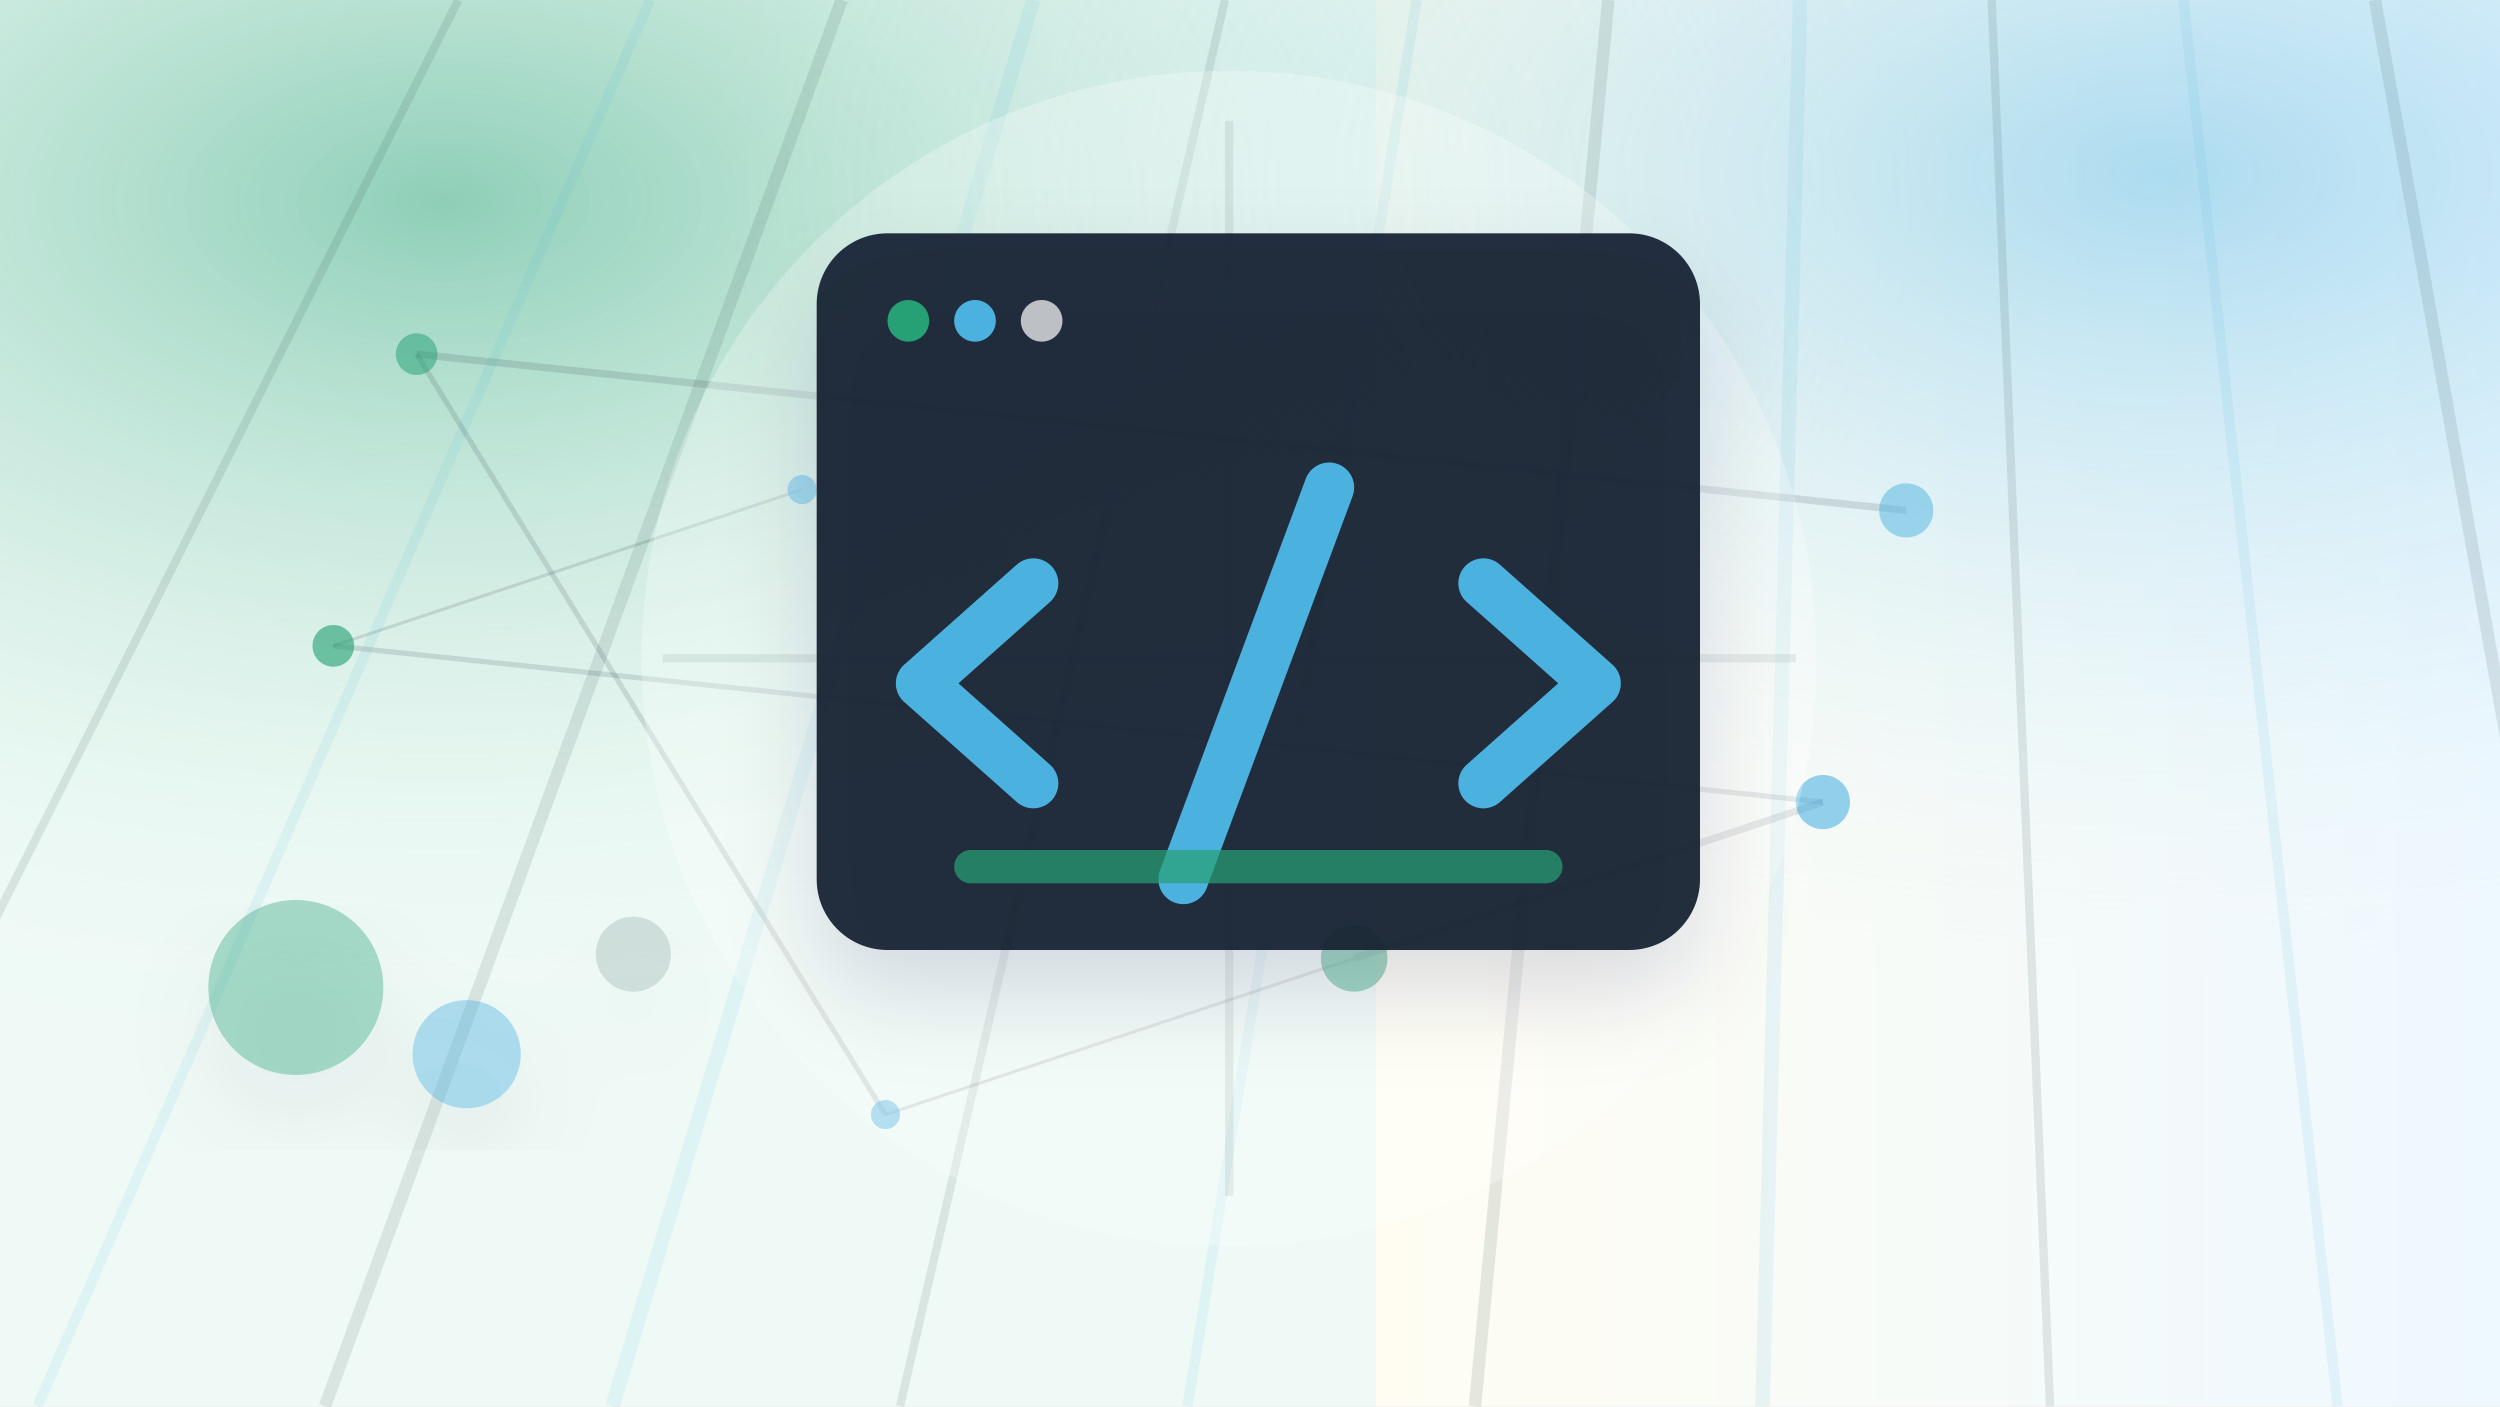
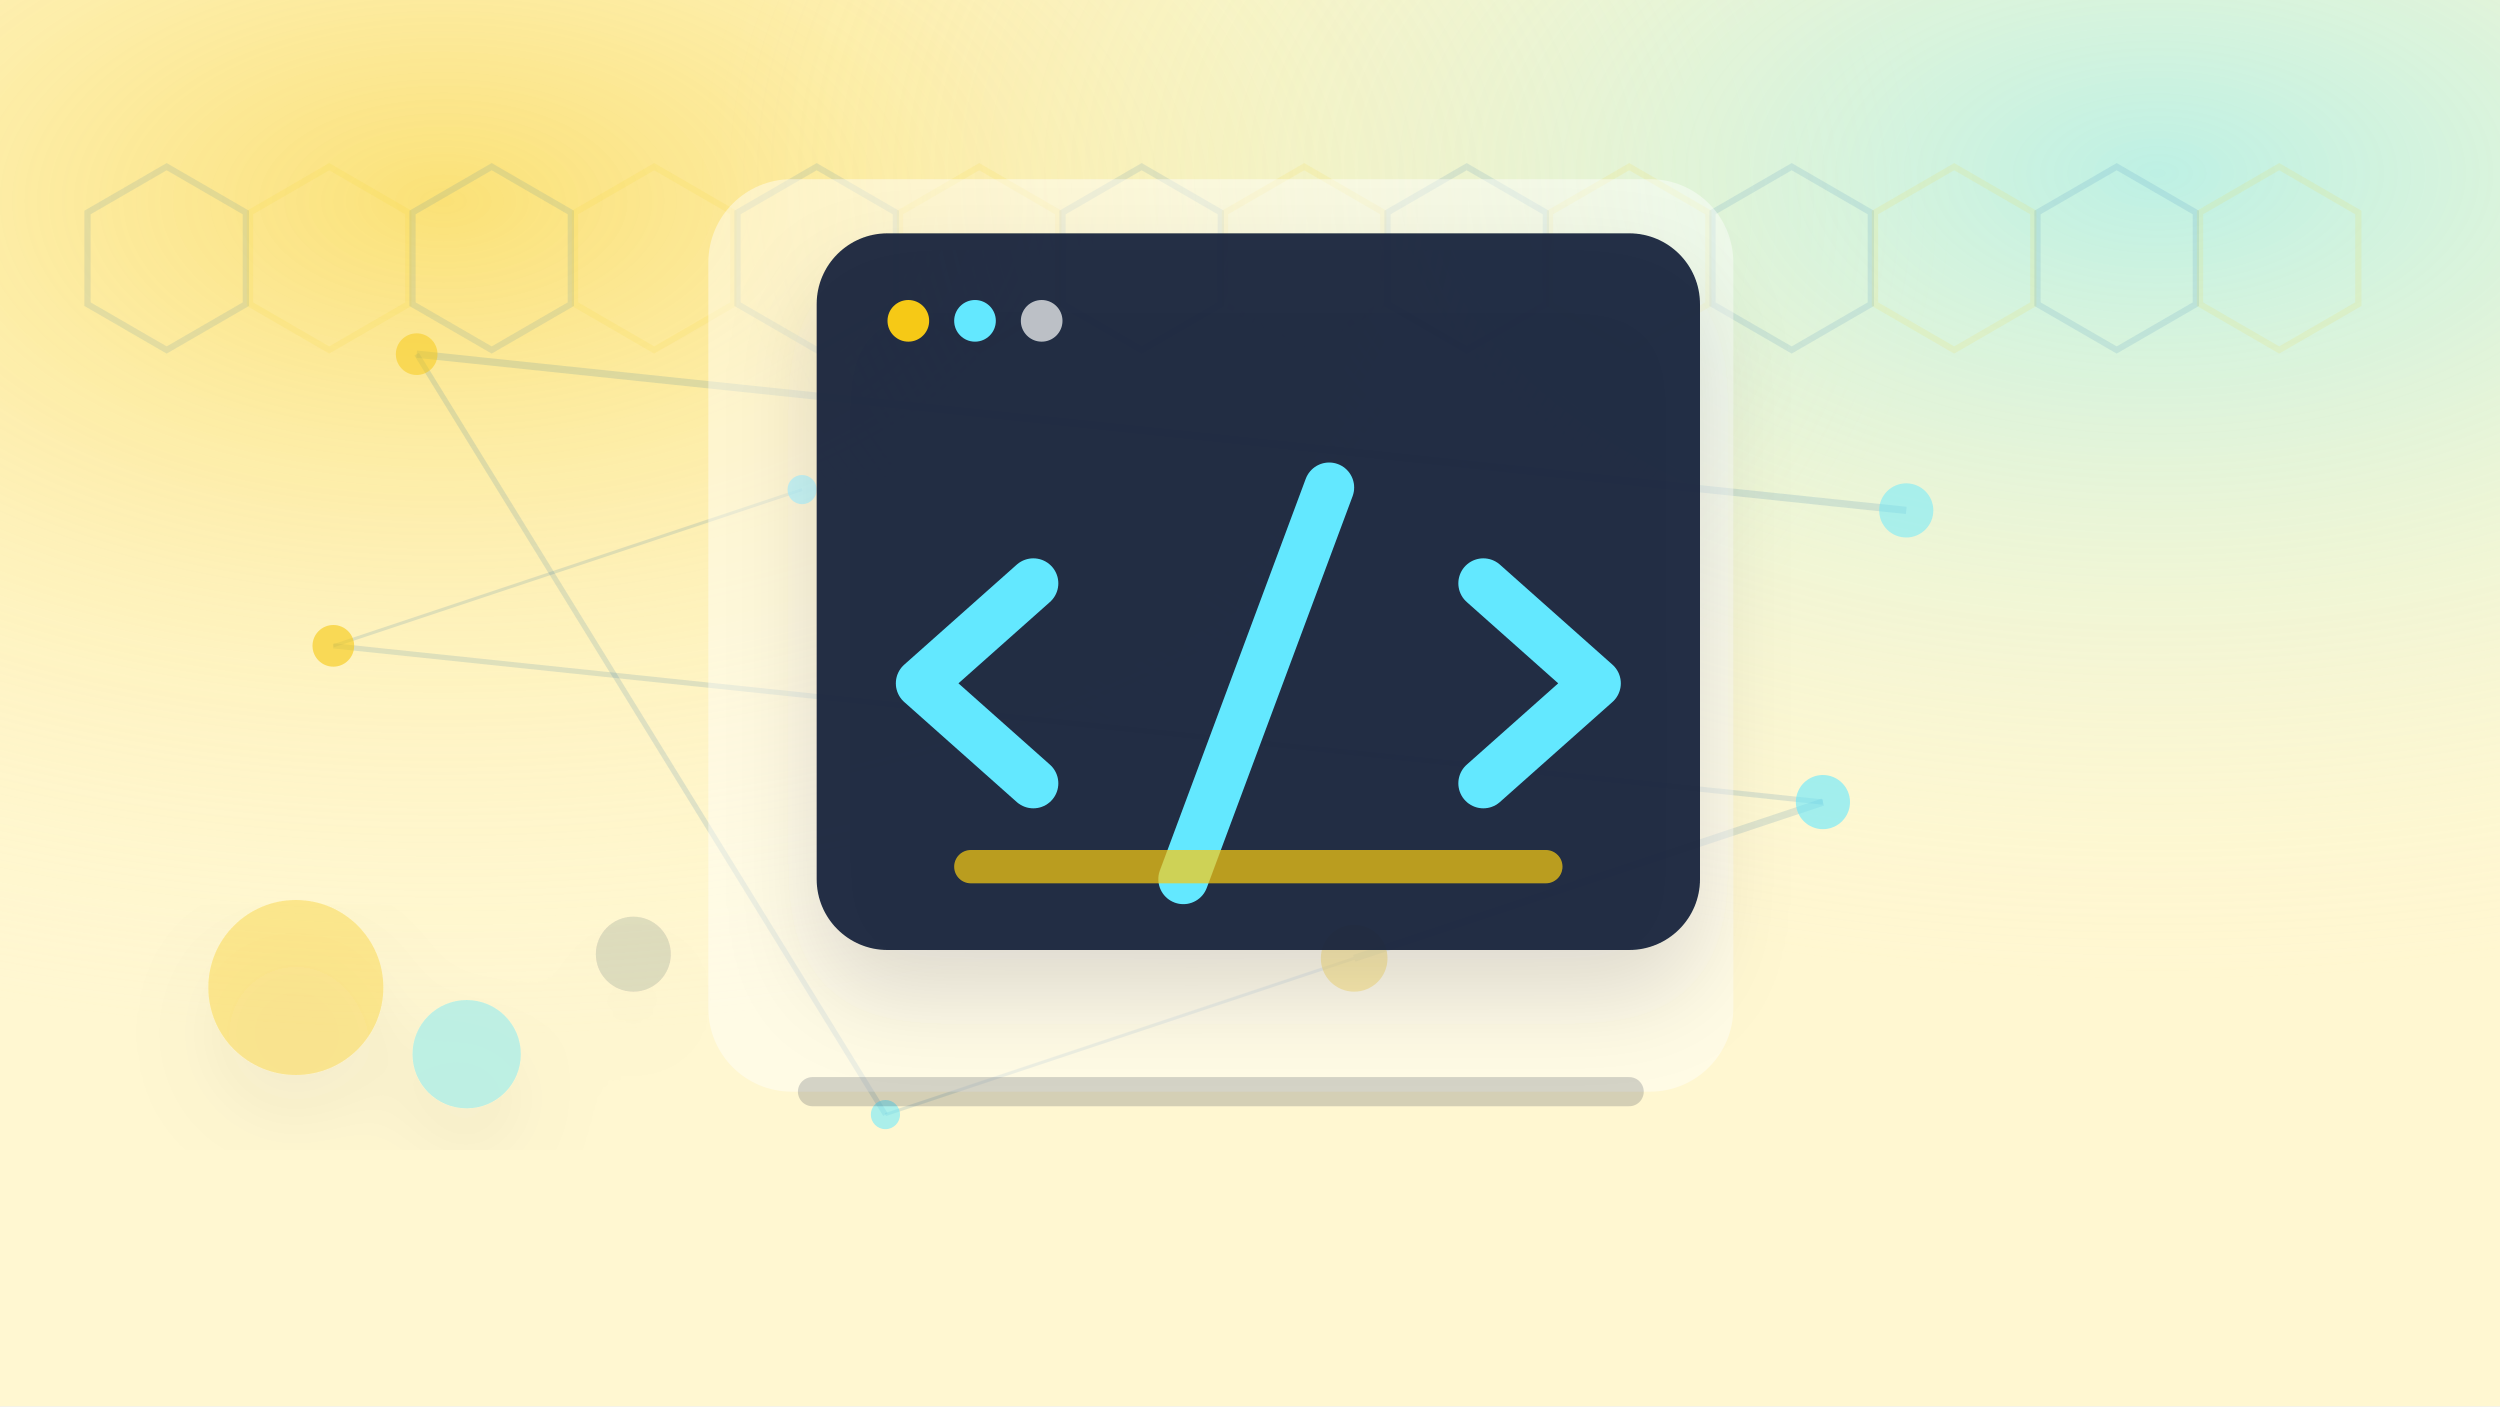
<svg xmlns="http://www.w3.org/2000/svg" width="1200" height="675" viewBox="0 0 1200 675" role="img" aria-labelledby="title desc">
  <defs>
    <radialGradient id="g1" cx="18%" cy="14%" r="60%">
-       <stop stop-color="#25a074" stop-opacity=".48" />
-       <stop offset="1" stop-color="#effaf6" stop-opacity="0" />
+       <stop stop-color="#f6c915" stop-opacity=".48" />
+       <stop offset="1" stop-color="#fff7d1" stop-opacity="0" />
    </radialGradient>
    <radialGradient id="g2" cx="86%" cy="12%" r="58%">
-       <stop stop-color="#4cb2e0" stop-opacity=".42" />
-       <stop offset="1" stop-color="#effaf6" stop-opacity="0" />
+       <stop stop-color="#63e8ff" stop-opacity=".42" />
+       <stop offset="1" stop-color="#fff7d1" stop-opacity="0" />
    </radialGradient>
    <linearGradient id="split" x1="0" x2="1">
-       <stop stop-color="#effaf6" />
-       <stop offset=".55" stop-color="#effaf6" />
-       <stop offset=".55" stop-color="#fffdf2" />
-       <stop offset="1" stop-color="#eef8ff" />
+       <stop stop-color="#fff7d1" />
+       <stop offset=".55" stop-color="#fff7d1" />
+       <stop offset=".55" stop-color="#eef8ff" />
+       <stop offset="1" stop-color="#fff7d1" />
    </linearGradient>
    <filter id="shadow" x="-20%" y="-20%" width="140%" height="140%">
      <feDropShadow dx="0" dy="22" stdDeviation="22" flood-color="#12213a" flood-opacity=".14" />
    </filter>
  </defs>
-   <rect width="1200" height="675" fill="url(#split)" />
+   <rect width="1200" height="675" fill="#fff7d1" />
  <rect width="1200" height="675" fill="url(#g1)" />
  <rect width="1200" height="675" fill="url(#g2)" />
  <g opacity=".9">
-     <path d="M-120 675  220 0" stroke="#12392f" stroke-opacity=".12" stroke-width="4" />
-     <path d="M18 675  312 0" stroke="#4cb2e0" stroke-opacity=".12" stroke-width="5" />
-     <path d="M156 675  404 0" stroke="#12392f" stroke-opacity=".12" stroke-width="6" />
-     <path d="M294 675  496 0" stroke="#4cb2e0" stroke-opacity=".12" stroke-width="7" />
-     <path d="M432 675  588 0" stroke="#12392f" stroke-opacity=".12" stroke-width="4" />
-     <path d="M570 675  680 0" stroke="#4cb2e0" stroke-opacity=".12" stroke-width="5" />
-     <path d="M708 675  772 0" stroke="#12392f" stroke-opacity=".12" stroke-width="6" />
-     <path d="M846 675  864 0" stroke="#4cb2e0" stroke-opacity=".12" stroke-width="7" />
-     <path d="M984 675  956 0" stroke="#12392f" stroke-opacity=".12" stroke-width="4" />
-     <path d="M1122 675  1048 0" stroke="#4cb2e0" stroke-opacity=".12" stroke-width="5" />
-     <path d="M1260 675  1140 0" stroke="#12392f" stroke-opacity=".12" stroke-width="6" />
+     <path d="M80 80l38 22v44l-38 22-38-22v-44z" fill="none" stroke="#0f5fa8" stroke-opacity=".12" stroke-width="3" />
+     <path d="M158 80l38 22v44l-38 22-38-22v-44z" fill="none" stroke="#f6c915" stroke-opacity=".12" stroke-width="3" />
+     <path d="M236 80l38 22v44l-38 22-38-22v-44z" fill="none" stroke="#0f5fa8" stroke-opacity=".12" stroke-width="3" />
+     <path d="M314 80l38 22v44l-38 22-38-22v-44z" fill="none" stroke="#f6c915" stroke-opacity=".12" stroke-width="3" />
+     <path d="M392 80l38 22v44l-38 22-38-22v-44z" fill="none" stroke="#0f5fa8" stroke-opacity=".12" stroke-width="3" />
+     <path d="M470 80l38 22v44l-38 22-38-22v-44z" fill="none" stroke="#f6c915" stroke-opacity=".12" stroke-width="3" />
+     <path d="M548 80l38 22v44l-38 22-38-22v-44z" fill="none" stroke="#0f5fa8" stroke-opacity=".12" stroke-width="3" />
+     <path d="M626 80l38 22v44l-38 22-38-22v-44z" fill="none" stroke="#f6c915" stroke-opacity=".12" stroke-width="3" />
+     <path d="M704 80l38 22v44l-38 22-38-22v-44z" fill="none" stroke="#0f5fa8" stroke-opacity=".12" stroke-width="3" />
+     <path d="M782 80l38 22v44l-38 22-38-22v-44z" fill="none" stroke="#f6c915" stroke-opacity=".12" stroke-width="3" />
+     <path d="M860 80l38 22v44l-38 22-38-22v-44z" fill="none" stroke="#0f5fa8" stroke-opacity=".12" stroke-width="3" />
+     <path d="M938 80l38 22v44l-38 22-38-22v-44z" fill="none" stroke="#f6c915" stroke-opacity=".12" stroke-width="3" />
+     <path d="M1016 80l38 22v44l-38 22-38-22v-44z" fill="none" stroke="#0f5fa8" stroke-opacity=".12" stroke-width="3" />
+     <path d="M1094 80l38 22v44l-38 22-38-22v-44z" fill="none" stroke="#f6c915" stroke-opacity=".12" stroke-width="3" />
  </g>
  <g>
-     <line x1="385" y1="235" x2="160" y2="310" stroke="#172033" stroke-opacity=".13" stroke-width="1.5" />
-     <line x1="160" y1="310" x2="875" y2="385" stroke="#172033" stroke-opacity=".13" stroke-width="2.5" />
-     <line x1="875" y1="385" x2="650" y2="460" stroke="#172033" stroke-opacity=".13" stroke-width="3.5" />
-     <line x1="650" y1="460" x2="425" y2="535" stroke="#172033" stroke-opacity=".13" stroke-width="1.5" />
-     <line x1="425" y1="535" x2="200" y2="170" stroke="#172033" stroke-opacity=".13" stroke-width="2.5" />
-     <line x1="200" y1="170" x2="915" y2="245" stroke="#172033" stroke-opacity=".13" stroke-width="3.5" />
-     <circle cx="385" cy="235" r="7" fill="#4cb2e0" opacity="0.64" />
-     <circle cx="160" cy="310" r="10" fill="#25a074" opacity="0.615" />
-     <circle cx="875" cy="385" r="13" fill="#4cb2e0" opacity="0.59" />
-     <circle cx="650" cy="460" r="16" fill="#25a074" opacity="0.565" />
-     <circle cx="425" cy="535" r="7" fill="#4cb2e0" opacity="0.54" />
-     <circle cx="200" cy="170" r="10" fill="#25a074" opacity="0.515" />
-     <circle cx="915" cy="245" r="13" fill="#4cb2e0" opacity="0.49" />
+     <line x1="385" y1="235" x2="160" y2="310" stroke="#0f5fa8" stroke-opacity=".13" stroke-width="1.5" />
+     <line x1="160" y1="310" x2="875" y2="385" stroke="#0f5fa8" stroke-opacity=".13" stroke-width="2.5" />
+     <line x1="875" y1="385" x2="650" y2="460" stroke="#0f5fa8" stroke-opacity=".13" stroke-width="3.5" />
+     <line x1="650" y1="460" x2="425" y2="535" stroke="#0f5fa8" stroke-opacity=".13" stroke-width="1.5" />
+     <line x1="425" y1="535" x2="200" y2="170" stroke="#0f5fa8" stroke-opacity=".13" stroke-width="2.5" />
+     <line x1="200" y1="170" x2="915" y2="245" stroke="#0f5fa8" stroke-opacity=".13" stroke-width="3.5" />
+     <circle cx="385" cy="235" r="7" fill="#63e8ff" opacity="0.64" />
+     <circle cx="160" cy="310" r="10" fill="#f6c915" opacity="0.615" />
+     <circle cx="875" cy="385" r="13" fill="#63e8ff" opacity="0.59" />
+     <circle cx="650" cy="460" r="16" fill="#f6c915" opacity="0.565" />
+     <circle cx="425" cy="535" r="7" fill="#63e8ff" opacity="0.54" />
+     <circle cx="200" cy="170" r="10" fill="#f6c915" opacity="0.515" />
+     <circle cx="915" cy="245" r="13" fill="#63e8ff" opacity="0.49" />
  </g>
  <g transform="translate(-300 0)">
-     <circle cx="890" cy="316" r="282" fill="#fff" opacity=".28" />
-     <path d="M618 316h544M890 58v516" stroke="#12392f" stroke-opacity=".08" stroke-width="4" />
+     <rect x="640" y="86" width="492" height="438" rx="40" fill="#fff" opacity=".44" />
+     <path d="M690 524h392" stroke="#12213a" stroke-opacity=".18" stroke-width="14" stroke-linecap="round" />
  </g>
  <g transform="translate(-300 0)" filter="url(#shadow)">
    <g transform="translate(692 112)">
-       <rect x="0" y="0" width="424" height="344" rx="34" fill="#172033" opacity=".94" />
-       <circle cx="44" cy="42" r="10" fill="#25a074" />
-       <circle cx="76" cy="42" r="10" fill="#4cb2e0" />
+       <rect x="0" y="0" width="424" height="344" rx="34" fill="#12213a" opacity=".94" />
+       <circle cx="44" cy="42" r="10" fill="#f6c915" />
+       <circle cx="76" cy="42" r="10" fill="#63e8ff" />
      <circle cx="108" cy="42" r="10" fill="#fff" opacity=".7" />
-       <path d="m104 168-54 48 54 48M320 168l54 48-54 48M246 122l-70 188" fill="none" stroke="#4cb2e0" stroke-width="24" stroke-linecap="round" stroke-linejoin="round" />
-       <rect x="66" y="296" width="292" height="16" rx="8" fill="#25a074" opacity=".72" />
+       <path d="m104 168-54 48 54 48M320 168l54 48-54 48M246 122l-70 188" fill="none" stroke="#63e8ff" stroke-width="24" stroke-linecap="round" stroke-linejoin="round" />
+       <rect x="66" y="296" width="292" height="16" rx="8" fill="#f6c915" opacity=".72" />
    </g>
  </g>
  <g filter="url(#shadow)" opacity=".82">
-     <circle cx="142" cy="474" r="42" fill="#25a074" opacity=".44" />
-     <circle cx="224" cy="506" r="26" fill="#4cb2e0" opacity=".5" />
-     <circle cx="304" cy="458" r="18" fill="#172033" opacity=".16" />
+     <circle cx="142" cy="474" r="42" fill="#f6c915" opacity=".44" />
+     <circle cx="224" cy="506" r="26" fill="#63e8ff" opacity=".5" />
+     <circle cx="304" cy="458" r="18" fill="#12213a" opacity=".16" />
  </g>
</svg>
